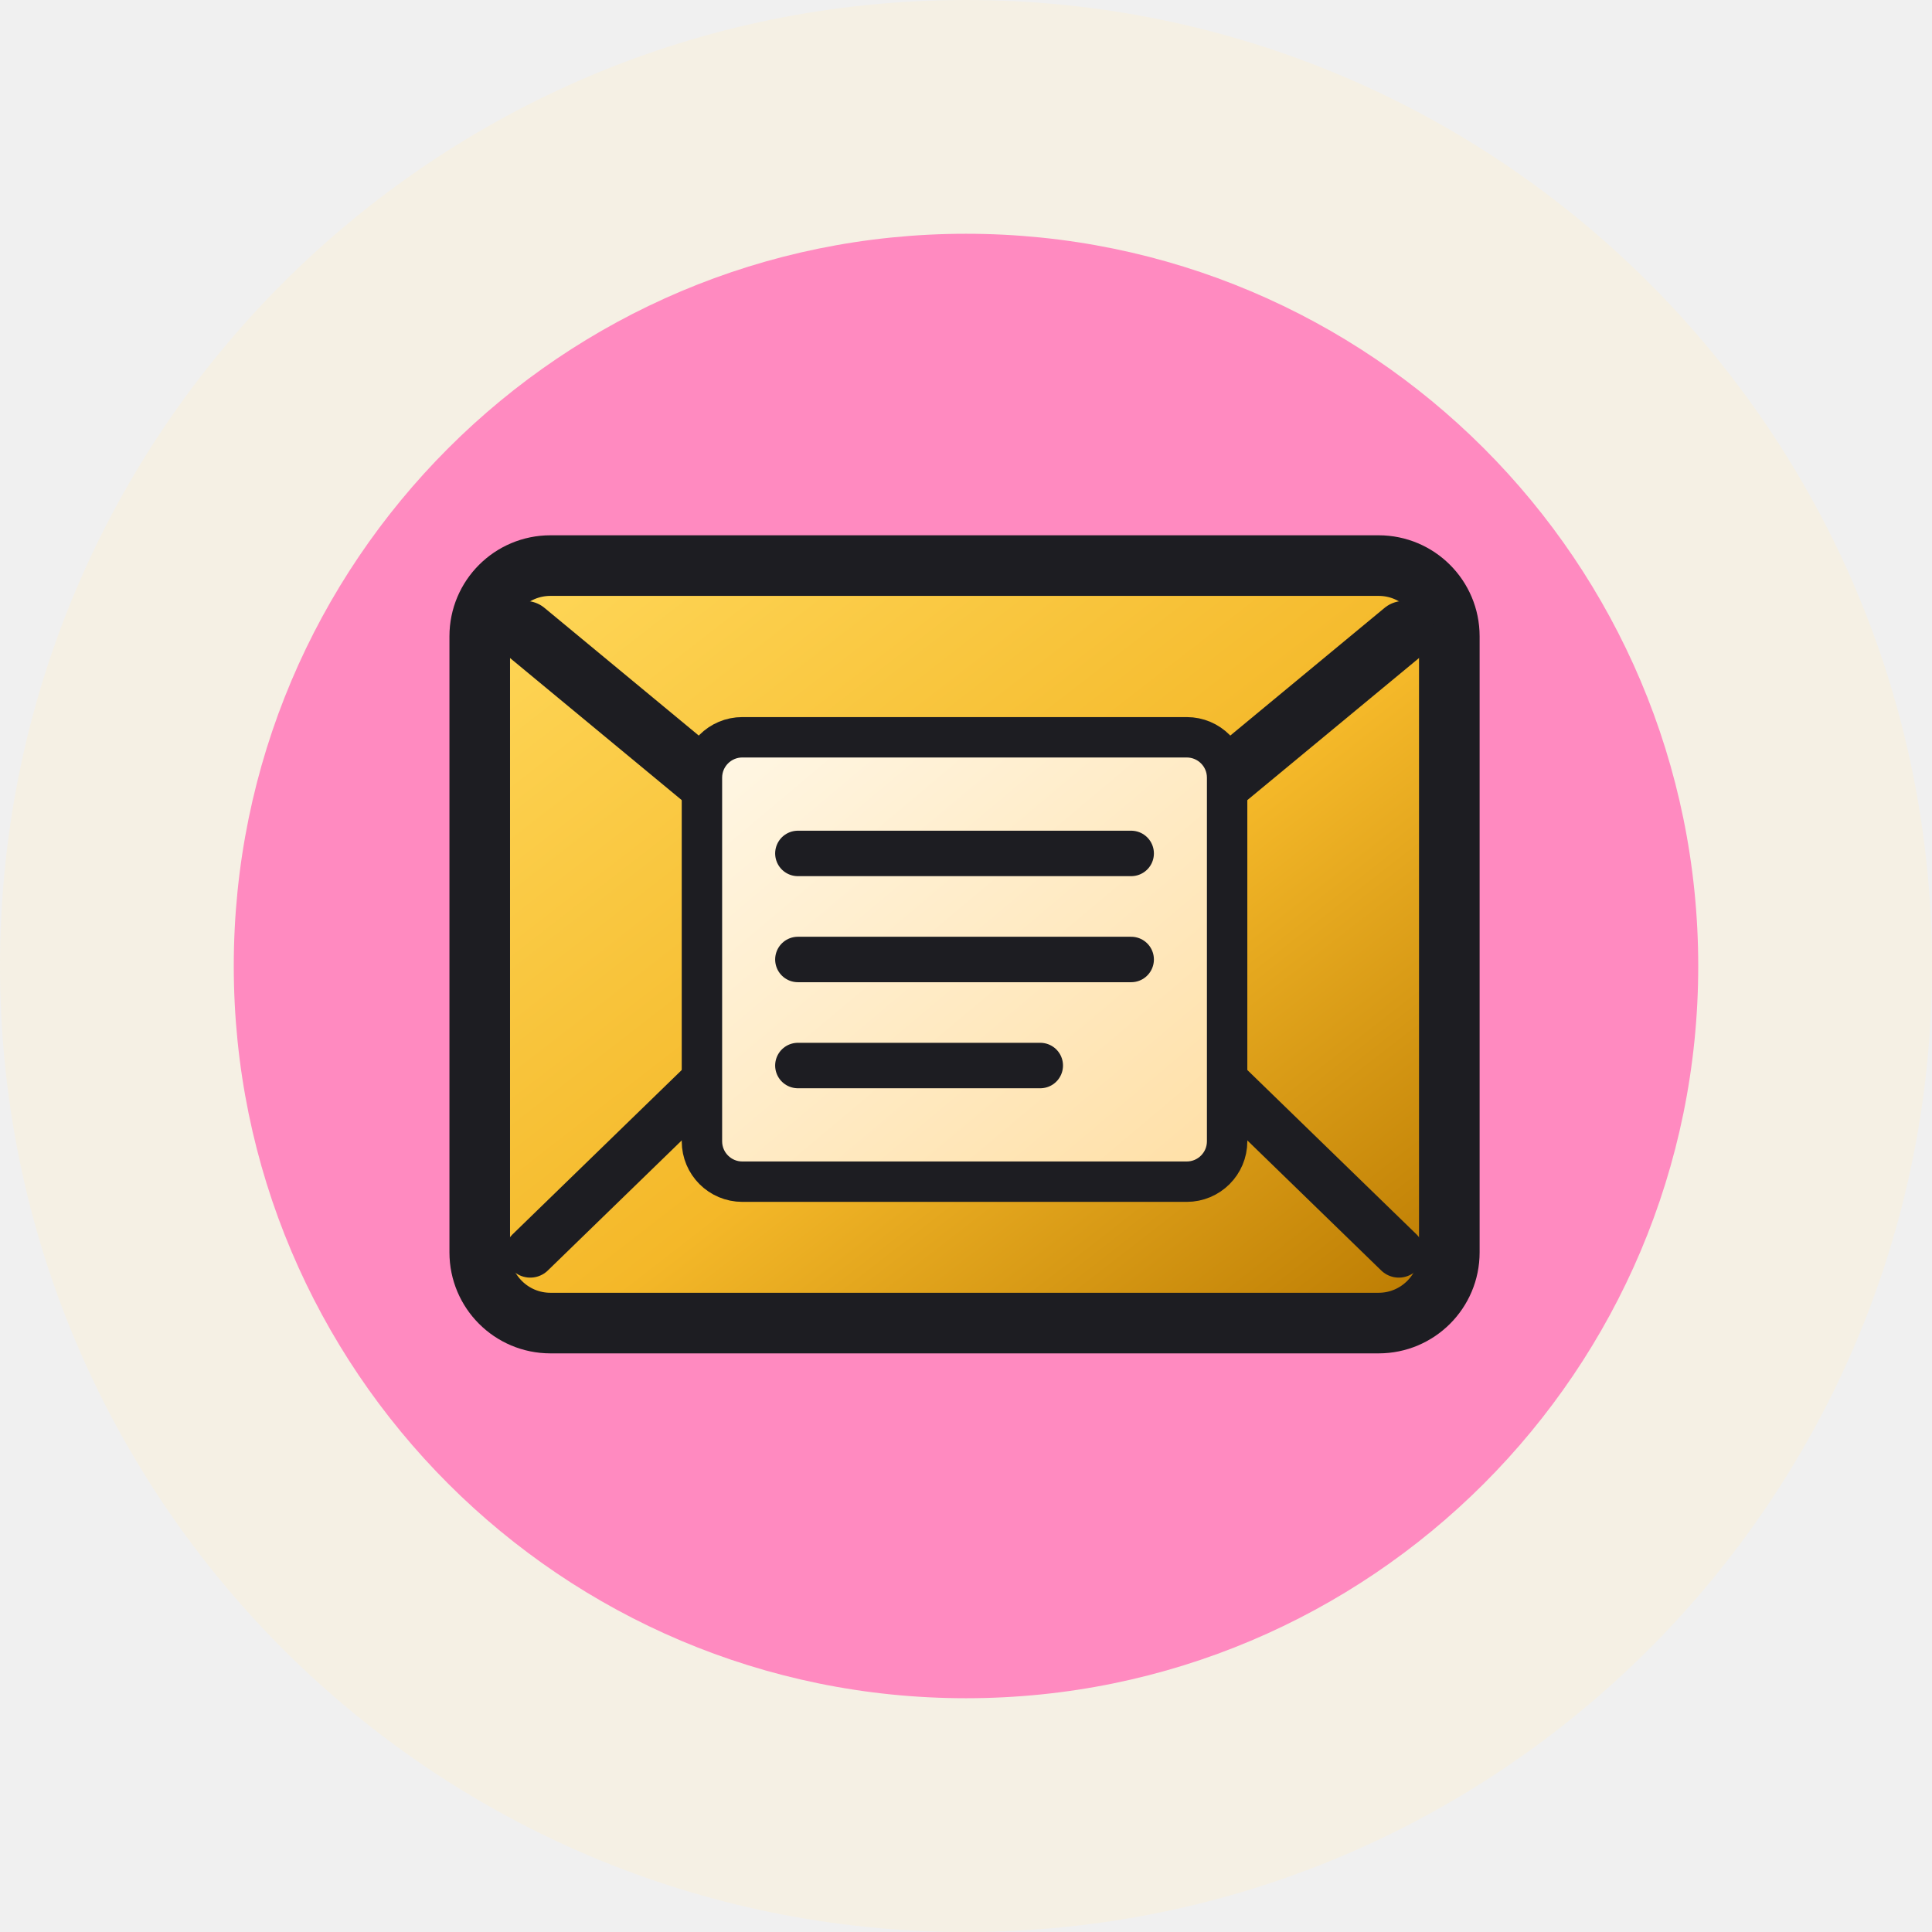
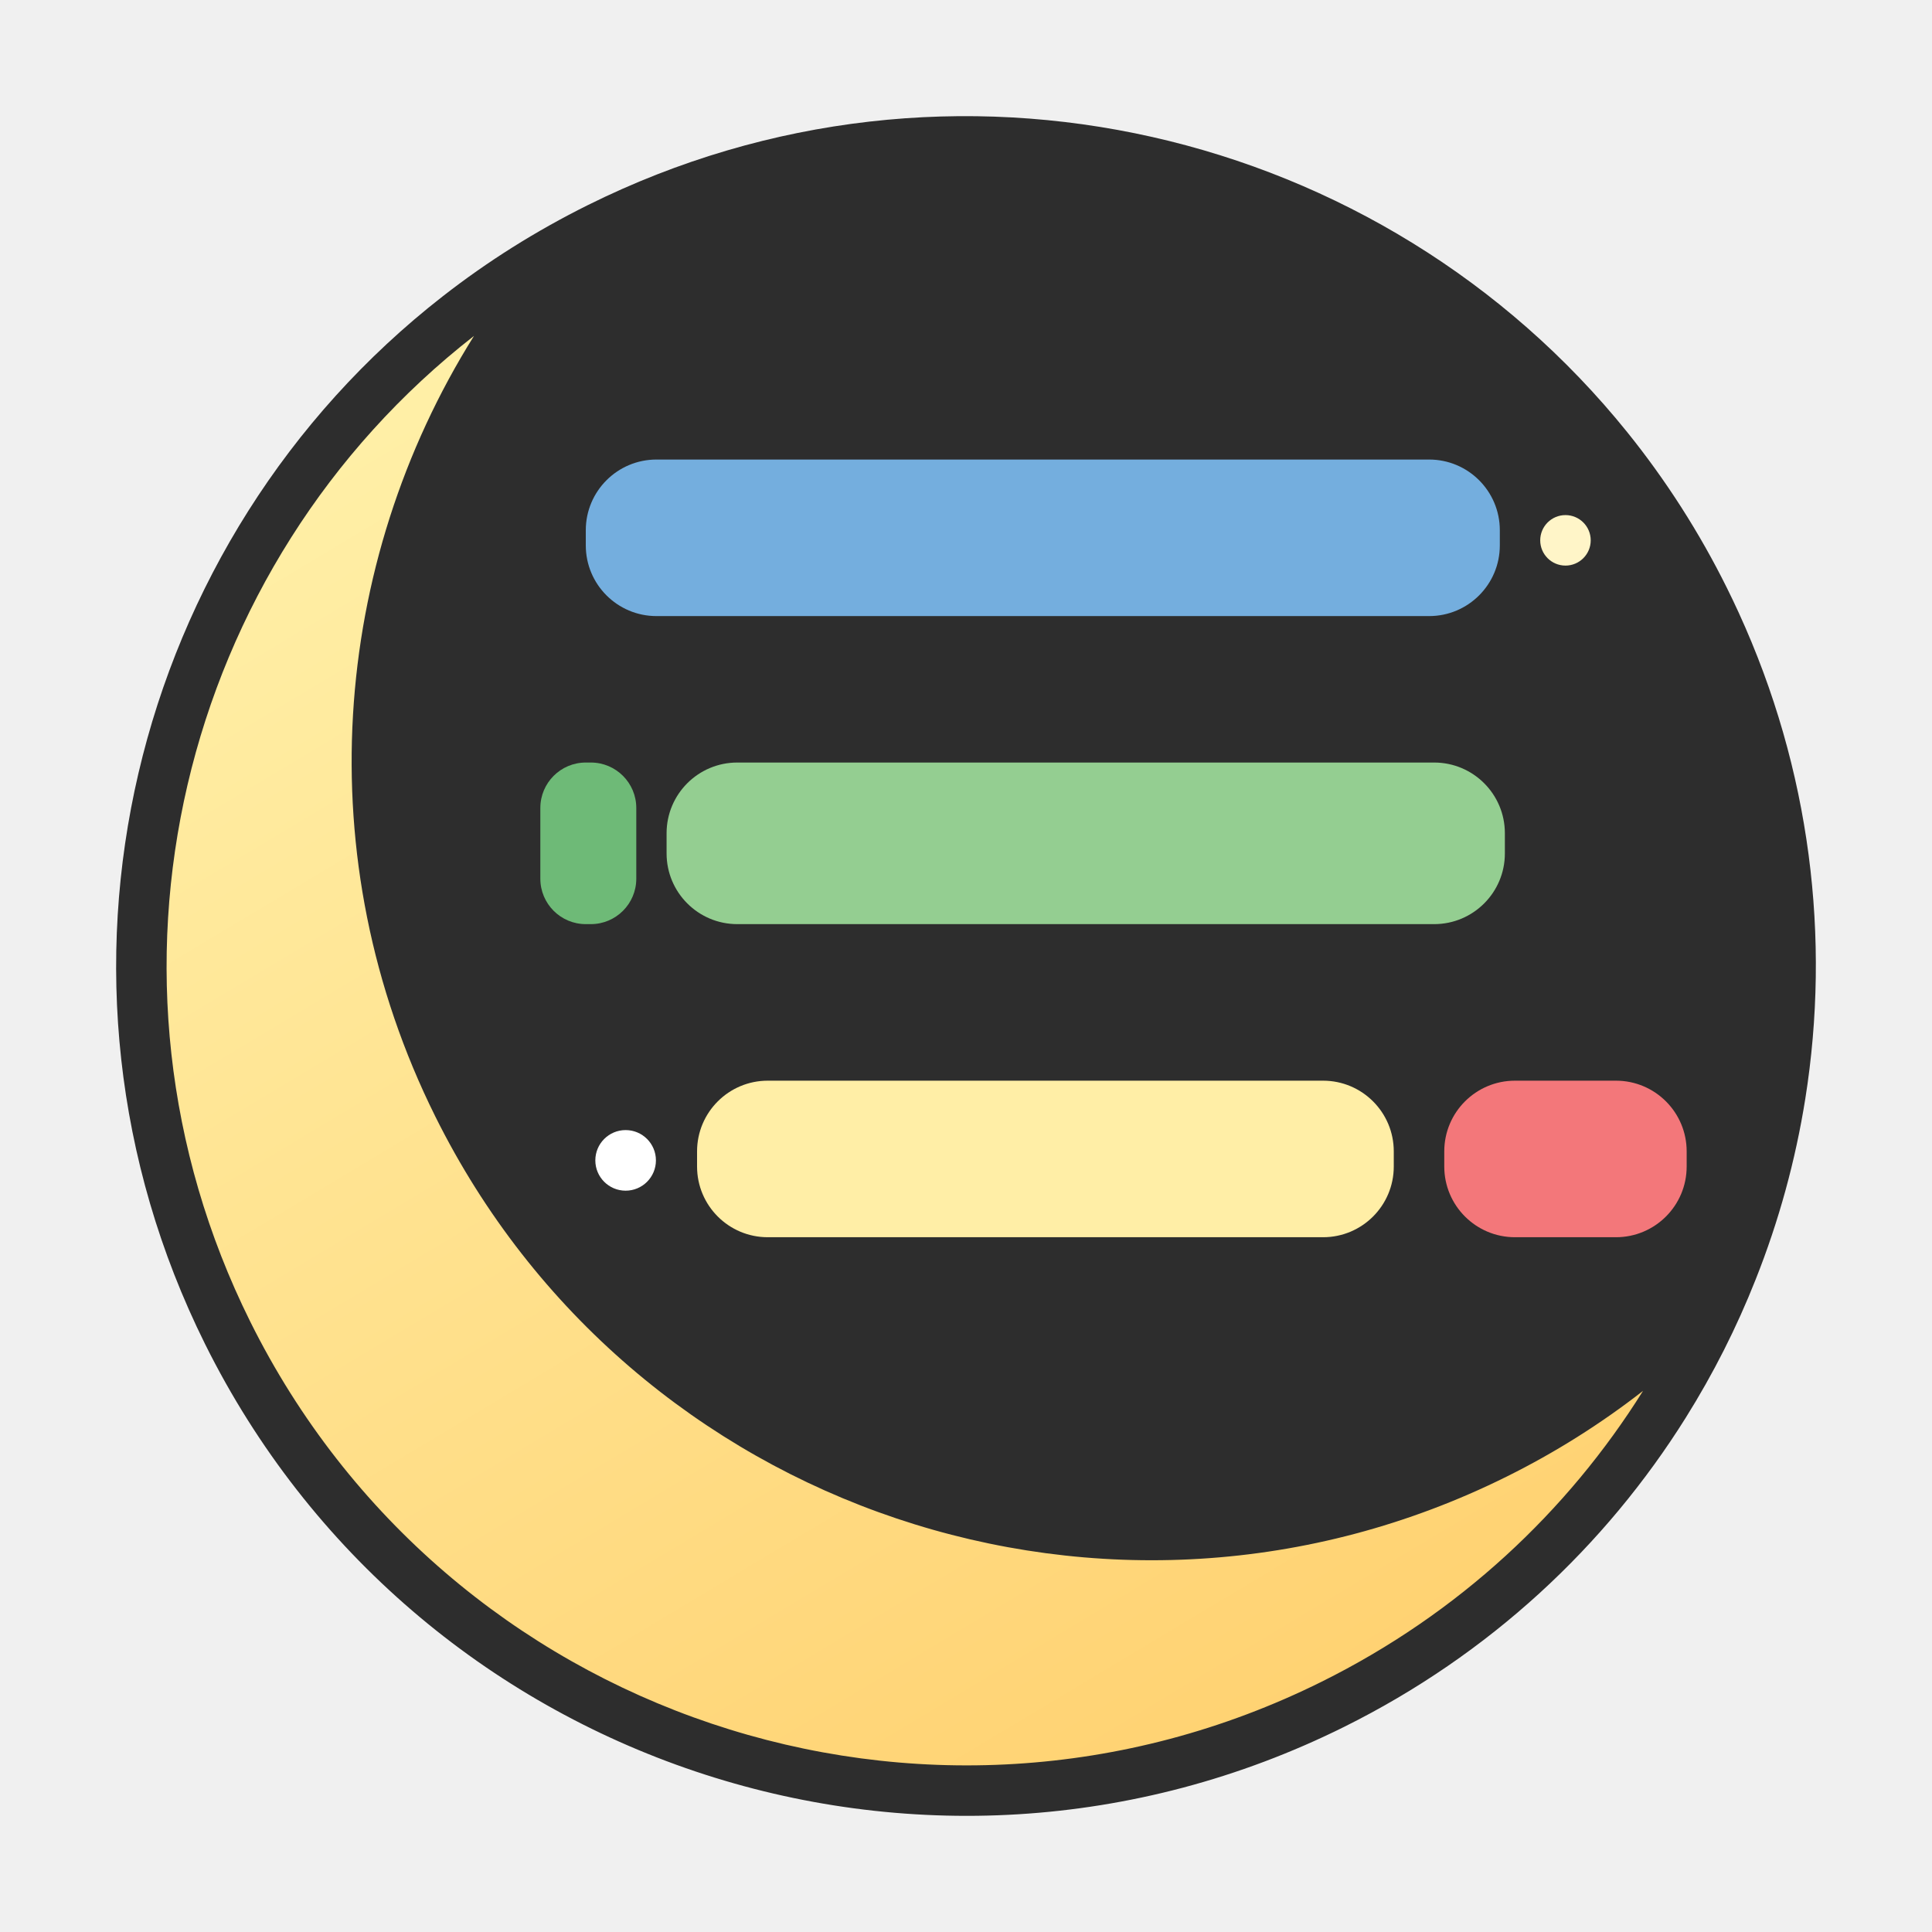
<svg xmlns="http://www.w3.org/2000/svg" width="382.582" height="382.582" viewBox="0 0 382.582 382.582" role="img" aria-labelledby="title desc">
  <defs>
-     <linearGradient id="gold" x1="0" y1="0" x2="1" y2="1">
-       <stop offset="0" stop-color="#FFD85A" />
-       <stop offset="0.55" stop-color="#F4B829" />
-       <stop offset="1" stop-color="#B87800" />
-     </linearGradient>
-     <linearGradient id="cream" x1="0" y1="0" x2="1" y2="1">
-       <stop offset="0" stop-color="#FFF7E6" />
-       <stop offset="1" stop-color="#FFDFA5" />
+     <linearGradient id="goldGradient1" x1="274" y1="329" x2="108" y2="52" gradientUnits="userSpaceOnUse">
+       <stop offset="0" stop-color="#FFD272" />
+       <stop offset="1" stop-color="#FFF0A8" />
    </linearGradient>
  </defs>
-   <circle cx="191.291" cy="191.291" r="191.291" fill="#F5F0E4" />
-   <circle cx="191.291" cy="191.291" r="145" fill="#FF8AC0" />
-   <rect x="95" y="112" width="192" height="150" rx="14" fill="url(#gold)" stroke="#1D1D22" stroke-width="12" />
-   <path d="M104 125l87 72 87-72" fill="none" stroke="#1D1D22" stroke-width="12" stroke-linecap="round" stroke-linejoin="round" />
-   <path d="M105 248l70-68" fill="none" stroke="#1D1D22" stroke-width="10" stroke-linecap="round" />
-   <path d="M277 248l-70-68" fill="none" stroke="#1D1D22" stroke-width="10" stroke-linecap="round" />
-   <rect x="139" y="146" width="104" height="88" rx="8" fill="url(#cream)" stroke="#1D1D22" stroke-width="8" />
-   <path d="M158 169h66M158 190h66M158 211h48" stroke="#1D1D22" stroke-width="9" stroke-linecap="round" />
+   <circle cx="191.291" cy="191.291" r="158.977" fill="url(#goldGradient1)" />
+   <path fill="#2D2D2D" d="M344.3 121.307a183.1 183.1 0 0 0-2.335-4.893 168.52 168.52 0 0 0-19.74-30.843C273.761 25.437 188.442 4.828 116.421 40.61c-10.355 5.145-19.937 11.195-28.714 18.04-61.779 48.137-83.302 134.642-47.1 207.503 41.357 83.219 142.335 117.171 225.554 75.813 28.834-14.323 51.75-35.81 67.661-61.228a167.782 167.782 0 0 0 13.856-27.415 168.624 168.624 0 0 0 9.813-35.736c5.044-31.682 1.094-65.11-13.191-96.28zm-82.585 211.714c-78.277 38.901-173.261 6.966-212.162-71.313C15.498 193.171 35.742 111.801 93.86 66.522c-28.247 45.101-33.083 103.415-7.657 154.567 38.893 78.278 133.875 110.204 212.153 71.313a158.733 158.733 0 0 0 27.005-16.976c-14.967 23.914-36.519 44.122-63.646 57.595z" />
+   <rect x="116" y="91" width="181" height="31" rx="14" fill="#74AEDE" />
+   <rect x="132" y="151" width="166" height="32" rx="14" fill="#94CE91" />
+   <rect x="107" y="151" width="19" height="32" rx="9" fill="#6EBA77" />
+   <rect x="138.035" y="214" width="137.965" height="31" rx="14" fill="#FFEEA6" style="" />
+   <rect x="286" y="214" width="48" height="31" rx="14" fill="#F3777A" />
+   <circle cx="123.889" cy="229.783" r="6" fill="#FFFFFF" />
+   <circle cx="310" cy="107" r="5" fill="#FFF5C8" />
</svg>
